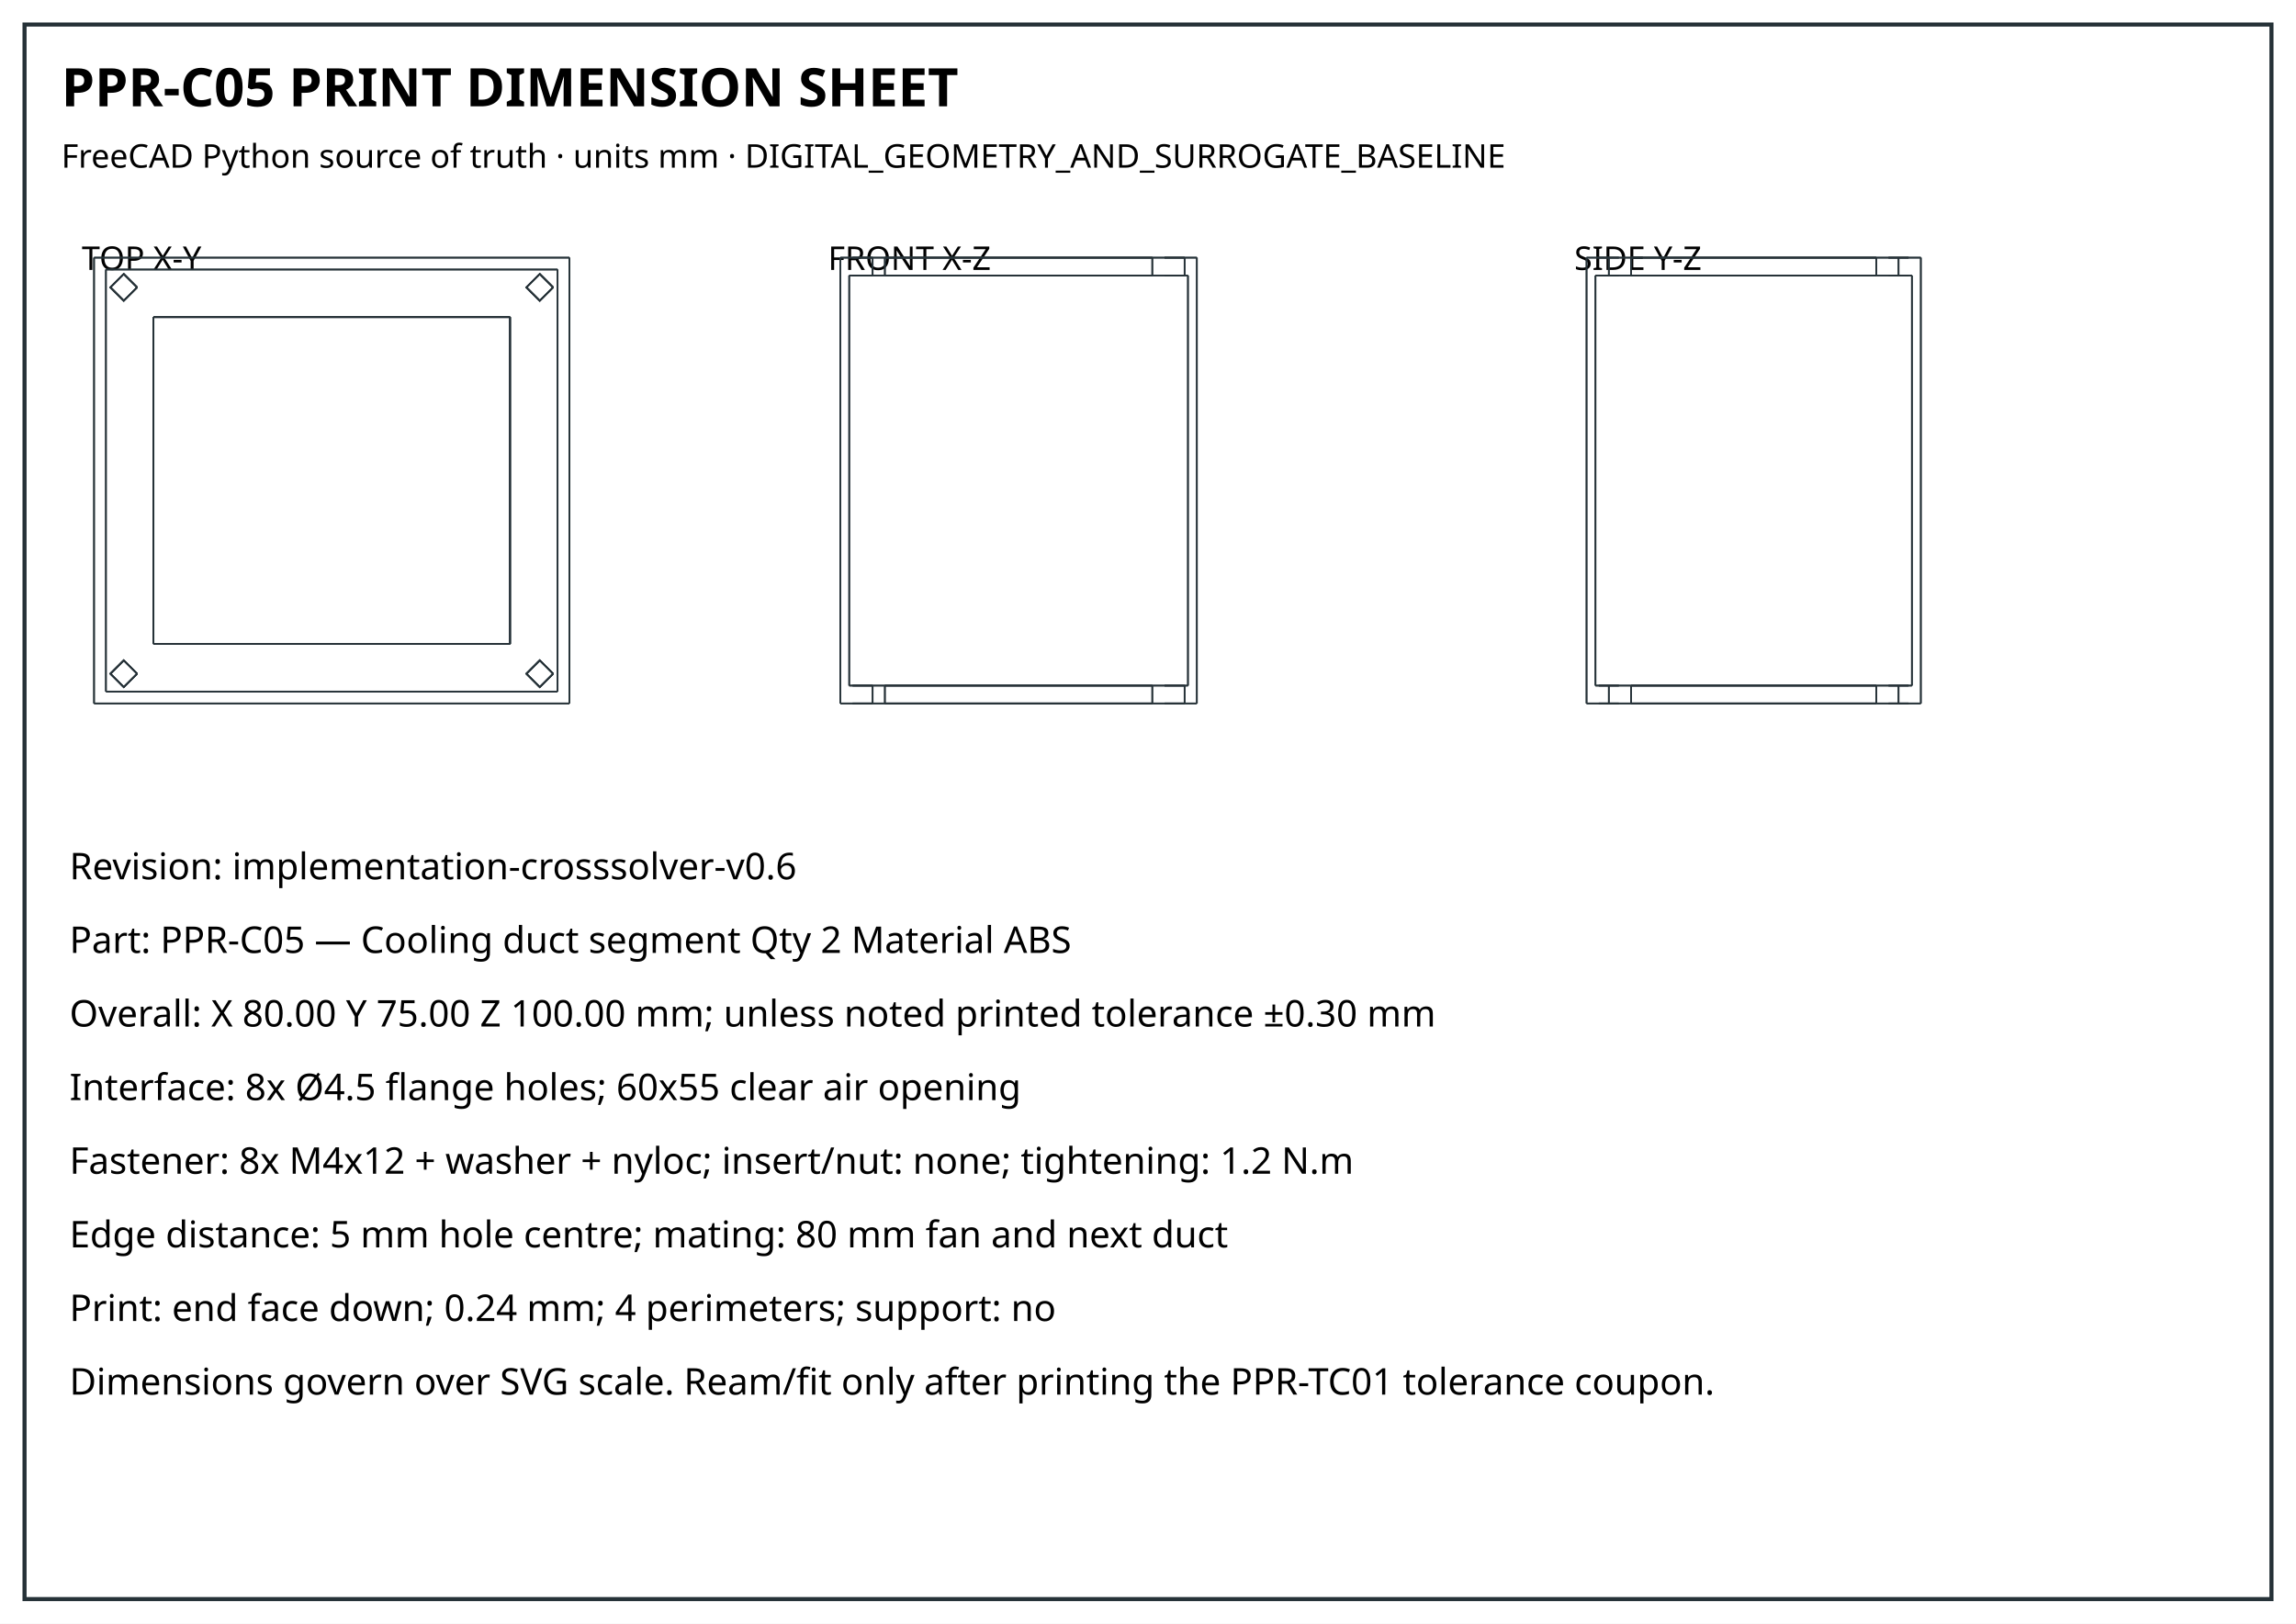
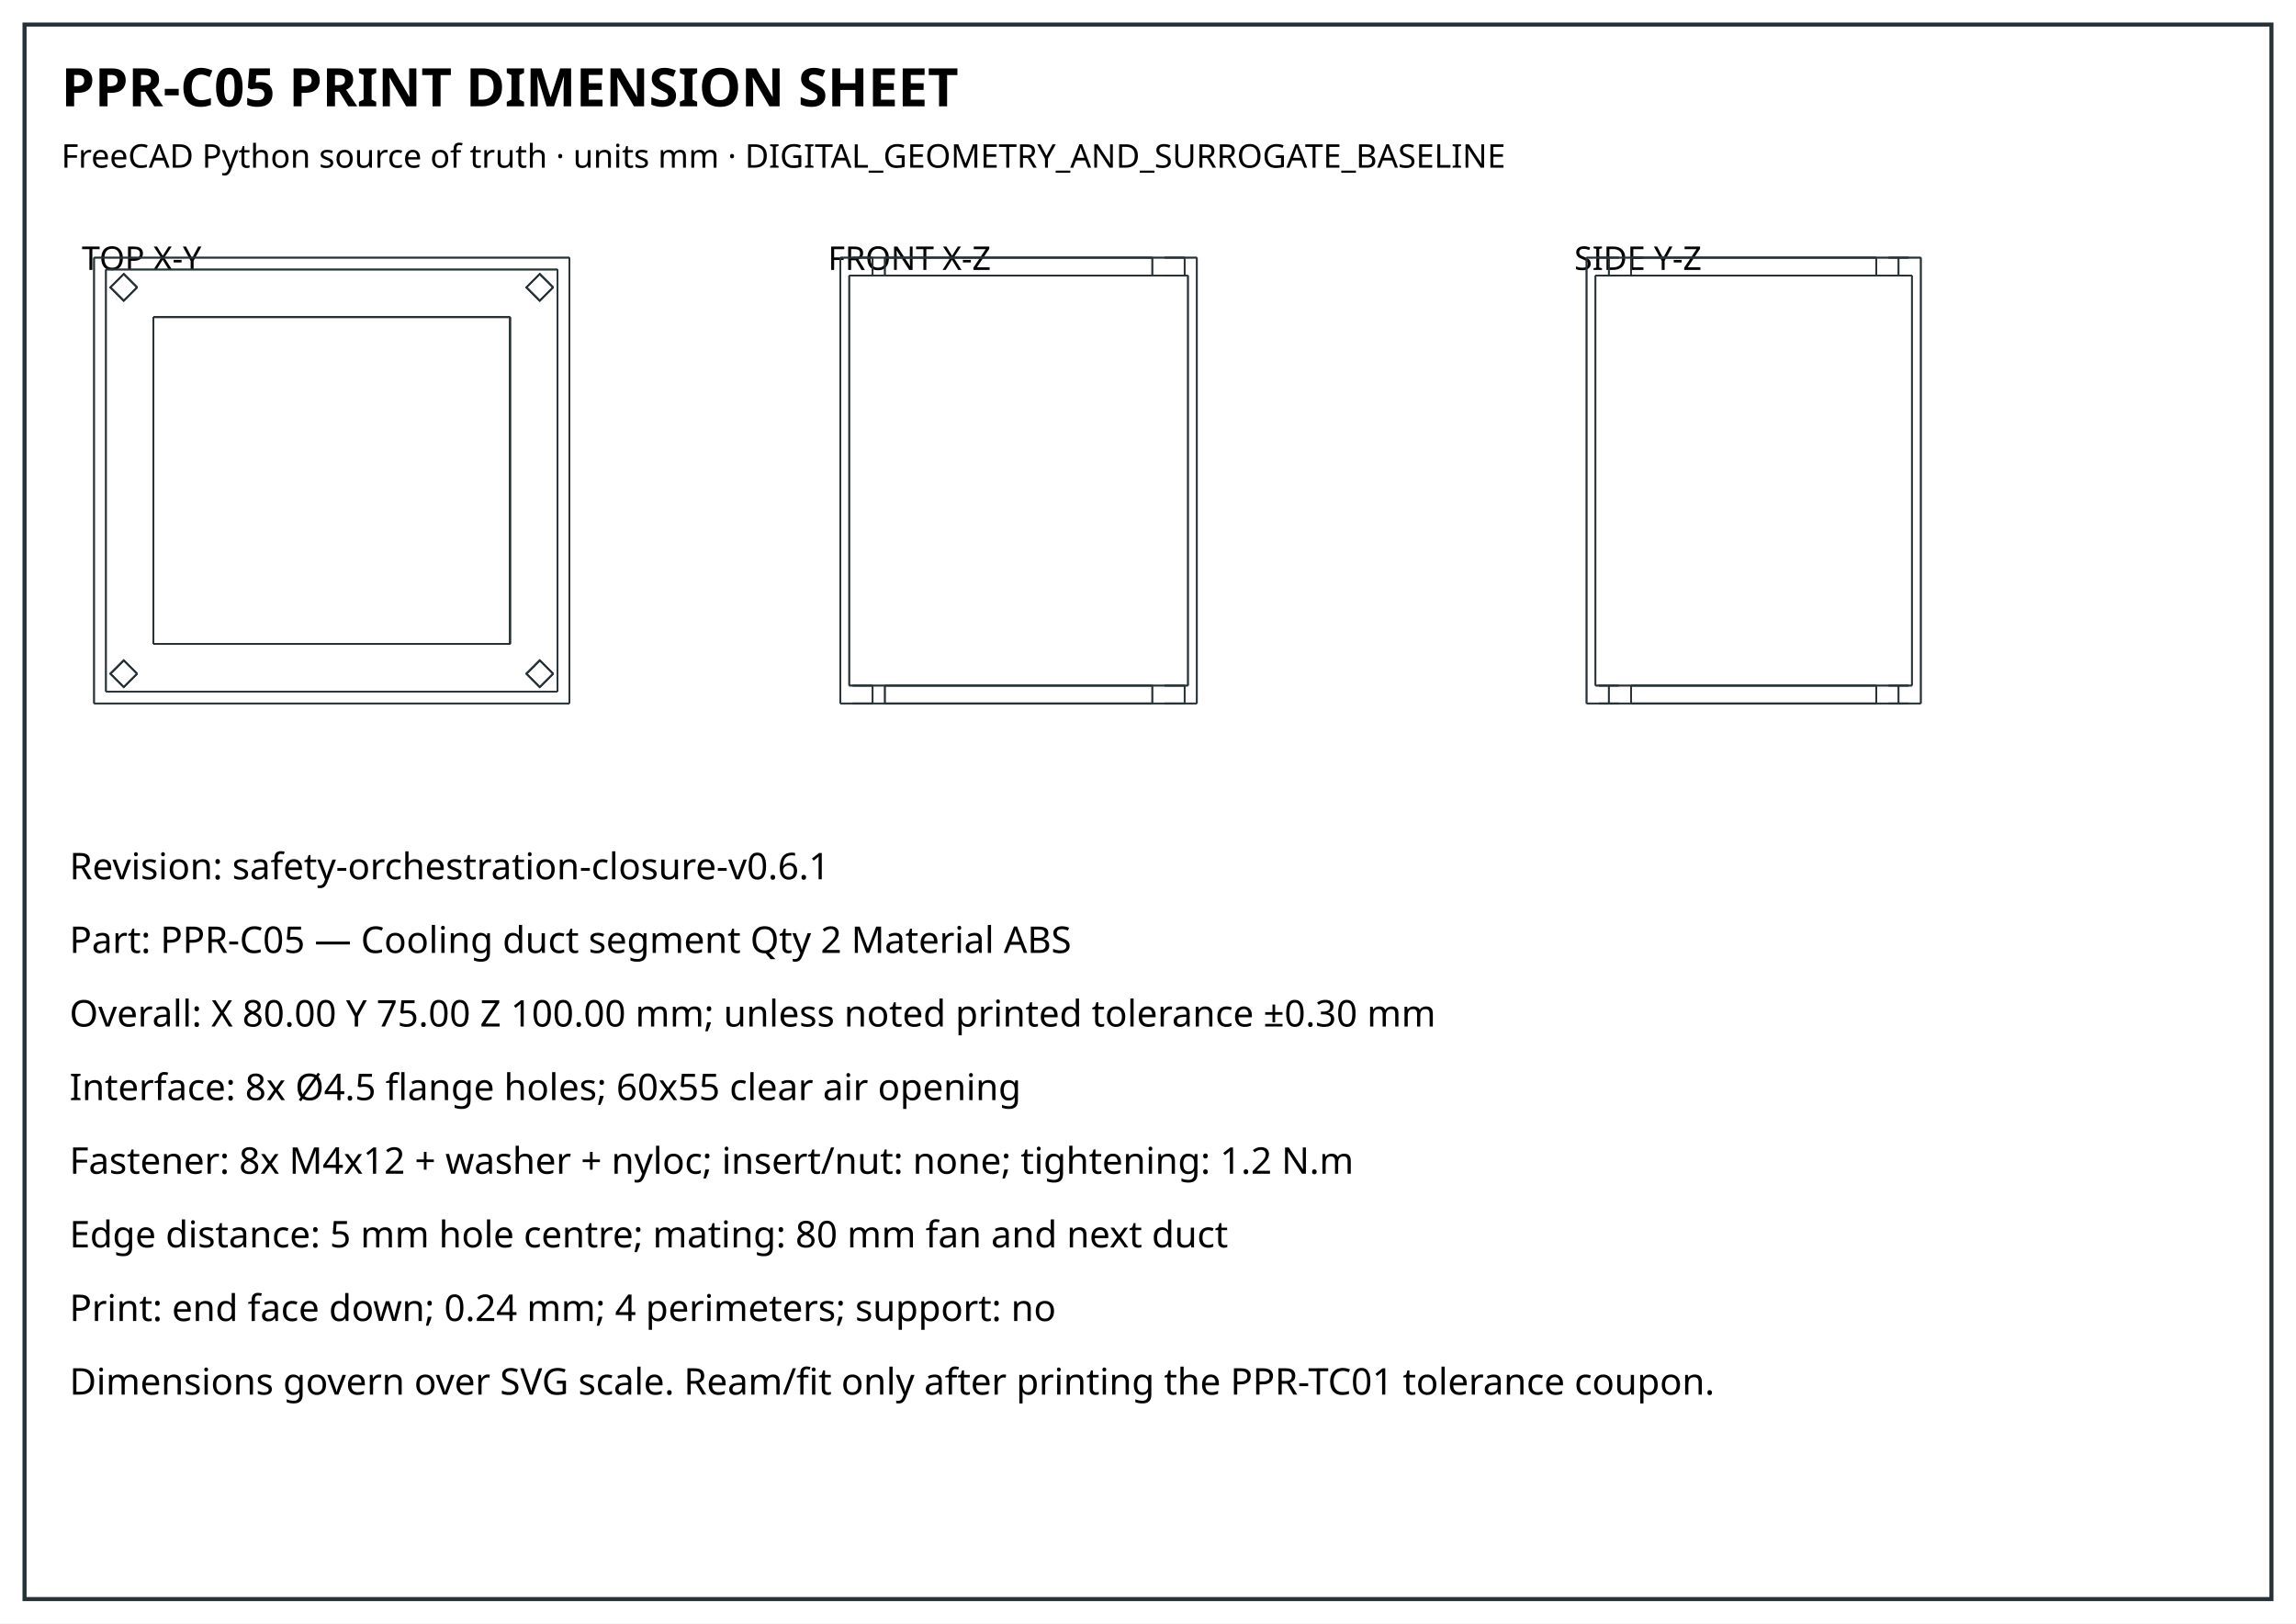
<svg xmlns="http://www.w3.org/2000/svg" width="1123" height="794" viewBox="0 0 1123 794">
  <rect width="1123" height="794" fill="white" />
  <rect x="12" y="12" width="1099" height="770" fill="none" stroke="#263238" stroke-width="2" />
  <text x="30" y="52" font-size="26" font-family="sans-serif" font-weight="bold">PPR-C05 PRINT DIMENSION SHEET</text>
  <text x="30" y="82" font-size="16" font-family="sans-serif">FreeCAD Python source of truth · units mm · DIGITAL_GEOMETRY_AND_SURROGATE_BASELINE</text>
  <g font-family="sans-serif">
    <text x="40" y="132" font-size="16">TOP X-Y</text>
    <polyline points="46.00,344.00 46.00,344.00" fill="none" stroke="#263238" stroke-width="0.8" />
    <polyline points="46.00,344.00 46.00,126.00" fill="none" stroke="#263238" stroke-width="0.8" />
    <polyline points="46.00,126.00 46.00,126.00" fill="none" stroke="#263238" stroke-width="0.8" />
    <polyline points="46.00,344.00 46.00,126.00" fill="none" stroke="#263238" stroke-width="0.8" />
    <polyline points="46.00,344.00 278.53,344.00" fill="none" stroke="#263238" stroke-width="0.8" />
    <polyline points="278.53,344.00 278.53,344.00" fill="none" stroke="#263238" stroke-width="0.8" />
    <polyline points="46.00,344.00 278.53,344.00" fill="none" stroke="#263238" stroke-width="0.8" />
    <polyline points="46.00,126.00 278.53,126.00" fill="none" stroke="#263238" stroke-width="0.8" />
    <polyline points="278.53,344.00 278.53,126.00" fill="none" stroke="#263238" stroke-width="0.8" />
    <polyline points="67.07,329.47 60.53,322.93 53.99,329.47 60.53,336.01 67.07,329.47" fill="none" stroke="#263238" stroke-width="0.8" />
    <polyline points="270.54,329.47 264.00,322.93 257.46,329.47 264.00,336.01 270.54,329.47" fill="none" stroke="#263238" stroke-width="0.8" />
    <polyline points="67.07,140.53 60.53,133.99 53.99,140.53 60.53,147.07 67.07,140.53" fill="none" stroke="#263238" stroke-width="0.8" />
    <polyline points="75.07,314.93 249.47,314.93" fill="none" stroke="#263238" stroke-width="0.8" />
    <polyline points="75.07,314.93 75.07,155.07" fill="none" stroke="#263238" stroke-width="0.8" />
    <polyline points="249.47,314.93 249.47,155.07" fill="none" stroke="#263238" stroke-width="0.8" />
    <polyline points="75.07,155.07 249.47,155.07" fill="none" stroke="#263238" stroke-width="0.8" />
    <polyline points="270.54,140.53 264.00,133.99 257.46,140.53 264.00,147.07 270.54,140.53" fill="none" stroke="#263238" stroke-width="0.8" />
    <polyline points="46.00,126.00 278.53,126.00" fill="none" stroke="#263238" stroke-width="0.8" />
    <polyline points="278.53,126.00 278.53,126.00" fill="none" stroke="#263238" stroke-width="0.8" />
    <polyline points="278.53,344.00 278.53,126.00" fill="none" stroke="#263238" stroke-width="0.8" />
    <polyline points="67.07,329.47 60.53,322.93 53.99,329.47 60.53,336.01 67.07,329.47" fill="none" stroke="#263238" stroke-width="0.8" />
    <polyline points="270.54,329.47 264.00,322.93 257.46,329.47 264.00,336.01 270.54,329.47" fill="none" stroke="#263238" stroke-width="0.8" />
    <polyline points="67.07,140.53 60.53,133.99 53.99,140.53 60.53,147.07 67.07,140.53" fill="none" stroke="#263238" stroke-width="0.8" />
    <polyline points="75.07,314.93 75.07,155.07" fill="none" stroke="#263238" stroke-width="0.8" />
    <polyline points="75.07,314.93 249.47,314.93" fill="none" stroke="#263238" stroke-width="0.8" />
    <polyline points="75.07,155.07 249.47,155.07" fill="none" stroke="#263238" stroke-width="0.8" />
    <polyline points="249.47,314.93 249.47,155.07" fill="none" stroke="#263238" stroke-width="0.8" />
    <polyline points="270.54,140.53 264.00,133.99 257.46,140.53 264.00,147.07 270.54,140.53" fill="none" stroke="#263238" stroke-width="0.8" />
    <polyline points="67.07,329.47 67.07,329.47" fill="none" stroke="#263238" stroke-width="0.8" />
    <polyline points="67.07,329.47 60.53,322.93 53.99,329.47 60.53,336.01 67.07,329.47" fill="none" stroke="#263238" stroke-width="0.8" />
    <polyline points="270.54,329.47 270.54,329.47" fill="none" stroke="#263238" stroke-width="0.8" />
    <polyline points="270.54,329.47 264.00,322.93 257.46,329.47 264.00,336.01 270.54,329.47" fill="none" stroke="#263238" stroke-width="0.8" />
    <polyline points="67.07,140.53 67.07,140.53" fill="none" stroke="#263238" stroke-width="0.8" />
    <polyline points="67.07,140.53 60.53,133.99 53.99,140.53 60.53,147.07 67.07,140.53" fill="none" stroke="#263238" stroke-width="0.8" />
    <polyline points="75.07,314.93 249.47,314.93" fill="none" stroke="#263238" stroke-width="0.8" />
    <polyline points="249.47,314.93 249.47,314.93" fill="none" stroke="#263238" stroke-width="0.8" />
    <polyline points="75.07,314.93 75.07,314.93" fill="none" stroke="#263238" stroke-width="0.8" />
    <polyline points="75.07,155.07 75.07,155.07" fill="none" stroke="#263238" stroke-width="0.8" />
    <polyline points="75.07,314.93 75.07,155.07" fill="none" stroke="#263238" stroke-width="0.8" />
    <polyline points="249.47,155.07 249.47,155.07" fill="none" stroke="#263238" stroke-width="0.8" />
    <polyline points="249.47,314.93 249.47,155.07" fill="none" stroke="#263238" stroke-width="0.8" />
    <polyline points="75.07,155.07 249.47,155.07" fill="none" stroke="#263238" stroke-width="0.8" />
    <polyline points="270.54,140.53 270.54,140.53" fill="none" stroke="#263238" stroke-width="0.8" />
    <polyline points="270.54,140.53 264.00,133.99 257.46,140.53 264.00,147.07 270.54,140.53" fill="none" stroke="#263238" stroke-width="0.8" />
    <polyline points="67.07,329.47 60.53,322.93 53.99,329.47 60.53,336.01 67.07,329.47" fill="none" stroke="#263238" stroke-width="0.8" />
    <polyline points="67.07,329.47 67.07,329.47" fill="none" stroke="#263238" stroke-width="0.8" />
    <polyline points="270.54,329.47 264.00,322.93 257.46,329.47 264.00,336.01 270.54,329.47" fill="none" stroke="#263238" stroke-width="0.8" />
    <polyline points="270.54,329.47 270.54,329.47" fill="none" stroke="#263238" stroke-width="0.8" />
    <polyline points="67.07,140.53 60.53,133.99 53.99,140.53 60.53,147.07 67.07,140.53" fill="none" stroke="#263238" stroke-width="0.8" />
    <polyline points="67.07,140.53 67.07,140.53" fill="none" stroke="#263238" stroke-width="0.8" />
    <polyline points="75.07,314.93 75.07,314.93" fill="none" stroke="#263238" stroke-width="0.8" />
    <polyline points="75.07,314.93 75.07,155.07" fill="none" stroke="#263238" stroke-width="0.8" />
    <polyline points="75.07,155.07 75.07,155.07" fill="none" stroke="#263238" stroke-width="0.8" />
    <polyline points="249.47,314.93 249.47,314.93" fill="none" stroke="#263238" stroke-width="0.8" />
    <polyline points="75.07,314.93 249.47,314.93" fill="none" stroke="#263238" stroke-width="0.8" />
    <polyline points="249.47,155.07 249.47,155.07" fill="none" stroke="#263238" stroke-width="0.8" />
    <polyline points="75.07,155.07 249.47,155.07" fill="none" stroke="#263238" stroke-width="0.8" />
    <polyline points="249.47,314.93 249.47,155.07" fill="none" stroke="#263238" stroke-width="0.8" />
    <polyline points="270.54,140.53 264.00,133.99 257.46,140.53 264.00,147.07 270.54,140.53" fill="none" stroke="#263238" stroke-width="0.8" />
    <polyline points="270.54,140.53 270.54,140.53" fill="none" stroke="#263238" stroke-width="0.8" />
    <polyline points="51.81,131.81 51.81,338.19" fill="none" stroke="#263238" stroke-width="0.8" />
    <polyline points="51.81,131.81 272.72,131.81" fill="none" stroke="#263238" stroke-width="0.8" />
    <polyline points="51.81,338.19 272.72,338.19" fill="none" stroke="#263238" stroke-width="0.8" />
    <polyline points="272.72,131.81 272.72,338.19" fill="none" stroke="#263238" stroke-width="0.8" />
    <polyline points="51.81,131.81 51.81,338.19" fill="none" stroke="#263238" stroke-width="0.8" />
    <polyline points="51.81,131.81 272.72,131.81" fill="none" stroke="#263238" stroke-width="0.8" />
    <polyline points="51.81,338.19 272.72,338.19" fill="none" stroke="#263238" stroke-width="0.8" />
    <polyline points="272.72,131.81 272.72,338.19" fill="none" stroke="#263238" stroke-width="0.8" />
    <polyline points="51.81,338.19 51.81,338.19" fill="none" stroke="#263238" stroke-width="0.8" />
    <polyline points="51.81,131.81 51.81,131.81" fill="none" stroke="#263238" stroke-width="0.8" />
    <polyline points="272.72,131.81 272.72,131.81" fill="none" stroke="#263238" stroke-width="0.8" />
    <polyline points="272.72,338.19 272.72,338.19" fill="none" stroke="#263238" stroke-width="0.8" />
    <text x="405" y="132" font-size="16">FRONT X-Z</text>
    <polyline points="411.00,344.00 411.00,126.00" fill="none" stroke="#263238" stroke-width="0.8" />
    <polyline points="411.00,126.00 411.00,126.00" fill="none" stroke="#263238" stroke-width="0.8" />
    <polyline points="411.00,344.00 411.00,126.00" fill="none" stroke="#263238" stroke-width="0.8" />
    <polyline points="411.00,344.00 411.00,344.00" fill="none" stroke="#263238" stroke-width="0.8" />
    <polyline points="411.00,344.00 585.40,344.00" fill="none" stroke="#263238" stroke-width="0.8" />
    <polyline points="585.40,344.00 585.40,126.00" fill="none" stroke="#263238" stroke-width="0.8" />
    <polyline points="411.00,126.00 585.40,126.00" fill="none" stroke="#263238" stroke-width="0.8" />
    <polyline points="411.00,126.00 585.40,126.00" fill="none" stroke="#263238" stroke-width="0.8" />
    <polyline points="585.40,126.00 585.40,126.00" fill="none" stroke="#263238" stroke-width="0.8" />
    <polyline points="426.81,126.00 421.90,126.00 417.00,126.00 421.90,126.00 426.81,126.00" fill="none" stroke="#263238" stroke-width="0.8" />
    <polyline points="579.40,126.00 574.50,126.00 569.60,126.00 574.50,126.00 579.40,126.00" fill="none" stroke="#263238" stroke-width="0.8" />
    <polyline points="426.81,126.00 421.90,126.00 417.00,126.00 421.90,126.00 426.81,126.00" fill="none" stroke="#263238" stroke-width="0.8" />
    <polyline points="432.80,126.00 563.60,126.00" fill="none" stroke="#263238" stroke-width="0.8" />
    <polyline points="432.80,126.00 432.80,126.00" fill="none" stroke="#263238" stroke-width="0.8" />
    <polyline points="563.60,126.00 563.60,126.00" fill="none" stroke="#263238" stroke-width="0.8" />
    <polyline points="432.80,126.00 563.60,126.00" fill="none" stroke="#263238" stroke-width="0.8" />
    <polyline points="579.40,126.00 574.50,126.00 569.60,126.00 574.50,126.00 579.40,126.00" fill="none" stroke="#263238" stroke-width="0.8" />
    <polyline points="411.00,344.00 585.40,344.00" fill="none" stroke="#263238" stroke-width="0.8" />
    <polyline points="585.40,344.00 585.40,126.00" fill="none" stroke="#263238" stroke-width="0.8" />
    <polyline points="585.40,344.00 585.40,344.00" fill="none" stroke="#263238" stroke-width="0.8" />
    <polyline points="426.81,344.00 421.90,344.00 417.00,344.00 421.90,344.00 426.81,344.00" fill="none" stroke="#263238" stroke-width="0.8" />
    <polyline points="579.40,344.00 574.50,344.00 569.60,344.00 574.50,344.00 579.40,344.00" fill="none" stroke="#263238" stroke-width="0.8" />
    <polyline points="426.81,344.00 421.90,344.00 417.00,344.00 421.90,344.00 426.81,344.00" fill="none" stroke="#263238" stroke-width="0.8" />
    <polyline points="432.80,344.00 432.80,344.00" fill="none" stroke="#263238" stroke-width="0.8" />
    <polyline points="432.80,344.00 563.60,344.00" fill="none" stroke="#263238" stroke-width="0.8" />
    <polyline points="432.80,344.00 563.60,344.00" fill="none" stroke="#263238" stroke-width="0.8" />
    <polyline points="563.60,344.00 563.60,344.00" fill="none" stroke="#263238" stroke-width="0.8" />
    <polyline points="579.40,344.00 574.50,344.00 569.60,344.00 574.50,344.00 579.40,344.00" fill="none" stroke="#263238" stroke-width="0.8" />
    <polyline points="426.81,134.72 426.81,126.00" fill="none" stroke="#263238" stroke-width="0.8" />
    <polyline points="426.81,134.72 421.90,134.72 417.00,134.72 421.90,134.72 426.81,134.72" fill="none" stroke="#263238" stroke-width="0.8" />
    <polyline points="579.40,134.72 579.40,126.00" fill="none" stroke="#263238" stroke-width="0.8" />
    <polyline points="579.40,134.72 574.50,134.72 569.60,134.72 574.50,134.72 579.40,134.72" fill="none" stroke="#263238" stroke-width="0.8" />
    <polyline points="426.81,134.72 426.81,126.00" fill="none" stroke="#263238" stroke-width="0.8" />
    <polyline points="426.81,134.72 421.90,134.72 417.00,134.72 421.90,134.72 426.81,134.72" fill="none" stroke="#263238" stroke-width="0.8" />
    <polyline points="432.80,134.72 563.60,134.72" fill="none" stroke="#263238" stroke-width="0.8" />
    <polyline points="563.60,134.72 563.60,126.00" fill="none" stroke="#263238" stroke-width="0.8" />
    <polyline points="432.80,134.72 432.80,126.00" fill="none" stroke="#263238" stroke-width="0.8" />
    <polyline points="432.80,134.72 432.80,126.00" fill="none" stroke="#263238" stroke-width="0.8" />
    <polyline points="432.80,134.72 432.80,134.72" fill="none" stroke="#263238" stroke-width="0.8" />
    <polyline points="563.60,134.72 563.60,126.00" fill="none" stroke="#263238" stroke-width="0.8" />
    <polyline points="563.60,134.72 563.60,134.72" fill="none" stroke="#263238" stroke-width="0.8" />
    <polyline points="432.80,134.72 563.60,134.72" fill="none" stroke="#263238" stroke-width="0.8" />
    <polyline points="579.40,134.72 579.40,126.00" fill="none" stroke="#263238" stroke-width="0.8" />
    <polyline points="579.40,134.72 574.50,134.72 569.60,134.72 574.50,134.72 579.40,134.72" fill="none" stroke="#263238" stroke-width="0.8" />
    <polyline points="426.81,335.28 421.90,335.28 417.00,335.28 421.90,335.28 426.81,335.28" fill="none" stroke="#263238" stroke-width="0.8" />
    <polyline points="426.81,344.00 426.81,335.28" fill="none" stroke="#263238" stroke-width="0.8" />
    <polyline points="579.40,335.28 574.50,335.28 569.60,335.28 574.50,335.28 579.40,335.28" fill="none" stroke="#263238" stroke-width="0.8" />
    <polyline points="579.40,344.00 579.40,335.28" fill="none" stroke="#263238" stroke-width="0.8" />
    <polyline points="426.81,335.28 421.90,335.28 417.00,335.28 421.90,335.28 426.81,335.28" fill="none" stroke="#263238" stroke-width="0.8" />
    <polyline points="426.81,344.00 426.81,335.28" fill="none" stroke="#263238" stroke-width="0.8" />
    <polyline points="432.80,344.00 432.80,335.28" fill="none" stroke="#263238" stroke-width="0.8" />
    <polyline points="432.80,335.28 432.80,335.28" fill="none" stroke="#263238" stroke-width="0.8" />
    <polyline points="432.80,344.00 432.80,335.28" fill="none" stroke="#263238" stroke-width="0.8" />
    <polyline points="563.60,344.00 563.60,335.28" fill="none" stroke="#263238" stroke-width="0.8" />
    <polyline points="432.80,335.28 563.60,335.28" fill="none" stroke="#263238" stroke-width="0.8" />
    <polyline points="563.60,344.00 563.60,335.28" fill="none" stroke="#263238" stroke-width="0.8" />
    <polyline points="432.80,335.28 563.60,335.28" fill="none" stroke="#263238" stroke-width="0.8" />
    <polyline points="563.60,335.28 563.60,335.28" fill="none" stroke="#263238" stroke-width="0.8" />
    <polyline points="579.40,335.28 574.50,335.28 569.60,335.28 574.50,335.28 579.40,335.28" fill="none" stroke="#263238" stroke-width="0.8" />
    <polyline points="579.40,344.00 579.40,335.28" fill="none" stroke="#263238" stroke-width="0.8" />
    <polyline points="415.36,134.72 415.36,134.72" fill="none" stroke="#263238" stroke-width="0.8" />
    <polyline points="415.36,134.72 581.04,134.72" fill="none" stroke="#263238" stroke-width="0.8" />
    <polyline points="415.36,134.72 581.04,134.72" fill="none" stroke="#263238" stroke-width="0.8" />
    <polyline points="581.04,134.72 581.04,134.72" fill="none" stroke="#263238" stroke-width="0.8" />
    <polyline points="415.36,335.28 415.36,335.28" fill="none" stroke="#263238" stroke-width="0.8" />
    <polyline points="415.36,335.28 581.04,335.28" fill="none" stroke="#263238" stroke-width="0.8" />
    <polyline points="415.36,335.28 581.04,335.28" fill="none" stroke="#263238" stroke-width="0.8" />
    <polyline points="581.04,335.28 581.04,335.28" fill="none" stroke="#263238" stroke-width="0.8" />
    <polyline points="415.36,335.28 415.36,134.72" fill="none" stroke="#263238" stroke-width="0.8" />
    <polyline points="415.36,335.28 415.36,134.72" fill="none" stroke="#263238" stroke-width="0.8" />
    <polyline points="581.04,335.28 581.04,134.72" fill="none" stroke="#263238" stroke-width="0.8" />
    <polyline points="581.04,335.28 581.04,134.72" fill="none" stroke="#263238" stroke-width="0.8" />
    <text x="770" y="132" font-size="16">SIDE Y-Z</text>
    <polyline points="776.00,344.00 776.00,126.00" fill="none" stroke="#263238" stroke-width="0.8" />
    <polyline points="776.00,126.00 939.50,126.00" fill="none" stroke="#263238" stroke-width="0.8" />
    <polyline points="939.50,344.00 939.50,126.00" fill="none" stroke="#263238" stroke-width="0.8" />
    <polyline points="776.00,344.00 939.50,344.00" fill="none" stroke="#263238" stroke-width="0.8" />
    <polyline points="776.00,344.00 776.00,344.00" fill="none" stroke="#263238" stroke-width="0.8" />
    <polyline points="776.00,344.00 776.00,126.00" fill="none" stroke="#263238" stroke-width="0.8" />
    <polyline points="776.00,126.00 776.00,126.00" fill="none" stroke="#263238" stroke-width="0.8" />
    <polyline points="939.50,126.00 939.50,126.00" fill="none" stroke="#263238" stroke-width="0.8" />
    <polyline points="776.00,126.00 939.50,126.00" fill="none" stroke="#263238" stroke-width="0.8" />
    <polyline points="786.90,126.00 791.80,126.00 786.90,126.00 782.00,126.00 786.90,126.00" fill="none" stroke="#263238" stroke-width="0.8" />
    <polyline points="786.90,126.00 791.80,126.00 786.90,126.00 782.00,126.00 786.90,126.00" fill="none" stroke="#263238" stroke-width="0.8" />
    <polyline points="928.60,126.00 933.50,126.00 928.60,126.00 923.70,126.00 928.60,126.00" fill="none" stroke="#263238" stroke-width="0.8" />
    <polyline points="797.80,126.00 797.80,126.00" fill="none" stroke="#263238" stroke-width="0.8" />
    <polyline points="797.80,126.00 917.70,126.00" fill="none" stroke="#263238" stroke-width="0.8" />
    <polyline points="797.80,126.00 917.70,126.00" fill="none" stroke="#263238" stroke-width="0.8" />
    <polyline points="917.70,126.00 917.70,126.00" fill="none" stroke="#263238" stroke-width="0.8" />
    <polyline points="928.60,126.00 933.50,126.00 928.60,126.00 923.70,126.00 928.60,126.00" fill="none" stroke="#263238" stroke-width="0.8" />
    <polyline points="939.50,344.00 939.50,344.00" fill="none" stroke="#263238" stroke-width="0.8" />
    <polyline points="939.50,344.00 939.50,126.00" fill="none" stroke="#263238" stroke-width="0.8" />
    <polyline points="776.00,344.00 939.50,344.00" fill="none" stroke="#263238" stroke-width="0.8" />
    <polyline points="786.90,344.00 791.80,344.00 786.90,344.00 782.00,344.00 786.90,344.00" fill="none" stroke="#263238" stroke-width="0.8" />
    <polyline points="786.90,344.00 791.80,344.00 786.90,344.00 782.00,344.00 786.90,344.00" fill="none" stroke="#263238" stroke-width="0.8" />
    <polyline points="928.60,344.00 933.50,344.00 928.60,344.00 923.70,344.00 928.60,344.00" fill="none" stroke="#263238" stroke-width="0.8" />
    <polyline points="797.80,344.00 917.70,344.00" fill="none" stroke="#263238" stroke-width="0.8" />
    <polyline points="797.80,344.00 797.80,344.00" fill="none" stroke="#263238" stroke-width="0.8" />
    <polyline points="917.70,344.00 917.70,344.00" fill="none" stroke="#263238" stroke-width="0.8" />
    <polyline points="797.80,344.00 917.70,344.00" fill="none" stroke="#263238" stroke-width="0.8" />
    <polyline points="928.60,344.00 933.50,344.00 928.60,344.00 923.70,344.00 928.60,344.00" fill="none" stroke="#263238" stroke-width="0.8" />
    <polyline points="786.90,134.72 786.90,126.00" fill="none" stroke="#263238" stroke-width="0.8" />
    <polyline points="786.90,134.72 791.80,134.72 786.90,134.72 782.00,134.72 786.90,134.72" fill="none" stroke="#263238" stroke-width="0.8" />
    <polyline points="786.90,134.72 786.90,126.00" fill="none" stroke="#263238" stroke-width="0.8" />
    <polyline points="786.90,134.72 791.80,134.72 786.90,134.72 782.00,134.72 786.90,134.72" fill="none" stroke="#263238" stroke-width="0.8" />
    <polyline points="928.60,134.72 928.60,126.00" fill="none" stroke="#263238" stroke-width="0.8" />
    <polyline points="928.60,134.72 933.50,134.72 928.60,134.72 923.70,134.72 928.60,134.72" fill="none" stroke="#263238" stroke-width="0.8" />
    <polyline points="797.80,134.72 797.80,134.72" fill="none" stroke="#263238" stroke-width="0.8" />
    <polyline points="797.80,134.72 797.80,126.00" fill="none" stroke="#263238" stroke-width="0.8" />
    <polyline points="797.80,134.72 797.80,126.00" fill="none" stroke="#263238" stroke-width="0.8" />
    <polyline points="917.70,134.72 917.70,126.00" fill="none" stroke="#263238" stroke-width="0.8" />
    <polyline points="797.80,134.72 917.70,134.72" fill="none" stroke="#263238" stroke-width="0.8" />
    <polyline points="917.70,134.72 917.70,126.00" fill="none" stroke="#263238" stroke-width="0.8" />
    <polyline points="797.80,134.72 917.70,134.72" fill="none" stroke="#263238" stroke-width="0.8" />
    <polyline points="917.70,134.72 917.70,134.72" fill="none" stroke="#263238" stroke-width="0.8" />
    <polyline points="928.60,134.72 928.60,126.00" fill="none" stroke="#263238" stroke-width="0.8" />
    <polyline points="928.60,134.72 933.50,134.72 928.60,134.72 923.70,134.72 928.60,134.72" fill="none" stroke="#263238" stroke-width="0.8" />
    <polyline points="786.90,335.28 791.80,335.28 786.90,335.28 782.00,335.28 786.90,335.28" fill="none" stroke="#263238" stroke-width="0.8" />
    <polyline points="786.90,344.00 786.90,335.28" fill="none" stroke="#263238" stroke-width="0.8" />
    <polyline points="786.90,335.28 791.80,335.28 786.90,335.28 782.00,335.28 786.90,335.28" fill="none" stroke="#263238" stroke-width="0.8" />
    <polyline points="786.90,344.00 786.90,335.28" fill="none" stroke="#263238" stroke-width="0.8" />
    <polyline points="928.60,335.28 933.50,335.28 928.60,335.28 923.70,335.28 928.60,335.28" fill="none" stroke="#263238" stroke-width="0.8" />
    <polyline points="928.60,344.00 928.60,335.28" fill="none" stroke="#263238" stroke-width="0.8" />
    <polyline points="797.80,344.00 797.80,335.28" fill="none" stroke="#263238" stroke-width="0.8" />
    <polyline points="797.80,335.28 917.70,335.28" fill="none" stroke="#263238" stroke-width="0.8" />
    <polyline points="917.70,344.00 917.70,335.28" fill="none" stroke="#263238" stroke-width="0.8" />
    <polyline points="797.80,344.00 797.80,335.28" fill="none" stroke="#263238" stroke-width="0.8" />
    <polyline points="797.80,335.28 797.80,335.28" fill="none" stroke="#263238" stroke-width="0.8" />
    <polyline points="917.70,344.00 917.70,335.28" fill="none" stroke="#263238" stroke-width="0.8" />
    <polyline points="917.70,335.28 917.70,335.28" fill="none" stroke="#263238" stroke-width="0.8" />
    <polyline points="797.80,335.28 917.70,335.28" fill="none" stroke="#263238" stroke-width="0.8" />
    <polyline points="928.60,335.28 933.50,335.28 928.60,335.28 923.70,335.28 928.60,335.28" fill="none" stroke="#263238" stroke-width="0.8" />
    <polyline points="928.60,344.00 928.60,335.28" fill="none" stroke="#263238" stroke-width="0.8" />
    <polyline points="935.14,134.72 780.36,134.72" fill="none" stroke="#263238" stroke-width="0.8" />
    <polyline points="935.14,134.72 935.14,134.72" fill="none" stroke="#263238" stroke-width="0.8" />
    <polyline points="780.36,134.72 780.36,134.72" fill="none" stroke="#263238" stroke-width="0.8" />
    <polyline points="935.14,134.72 780.36,134.72" fill="none" stroke="#263238" stroke-width="0.8" />
    <polyline points="935.14,335.28 780.36,335.28" fill="none" stroke="#263238" stroke-width="0.8" />
    <polyline points="935.14,335.28 935.14,335.28" fill="none" stroke="#263238" stroke-width="0.8" />
    <polyline points="780.36,335.28 780.36,335.28" fill="none" stroke="#263238" stroke-width="0.8" />
    <polyline points="935.14,335.28 780.36,335.28" fill="none" stroke="#263238" stroke-width="0.8" />
    <polyline points="780.36,335.28 780.36,134.72" fill="none" stroke="#263238" stroke-width="0.8" />
    <polyline points="935.14,335.28 935.14,134.72" fill="none" stroke="#263238" stroke-width="0.8" />
    <polyline points="935.14,335.28 935.14,134.72" fill="none" stroke="#263238" stroke-width="0.8" />
    <polyline points="780.36,335.28 780.36,134.72" fill="none" stroke="#263238" stroke-width="0.8" />
-     <text x="34" y="430" font-size="18">Revision: implementation-crosssolver-v0.6</text>
+     <text x="34" y="430" font-size="18">Revision: safety-orchestration-closure-v0.6.1</text>
    <text x="34" y="466" font-size="18">Part: PPR-C05 — Cooling duct segment  Qty 2  Material ABS</text>
    <text x="34" y="502" font-size="18">Overall: X 80.00  Y 75.00  Z 100.00 mm; unless noted printed tolerance ±0.30 mm</text>
    <text x="34" y="538" font-size="18">Interface: 8x Ø4.5 flange holes; 60x55 clear air opening</text>
    <text x="34" y="574" font-size="18">Fastener: 8x M4x12 + washer + nyloc; insert/nut: none; tightening: 1.2 N.m</text>
    <text x="34" y="610" font-size="18">Edge distance: 5 mm hole centre; mating: 80 mm fan and next duct</text>
    <text x="34" y="646" font-size="18">Print: end face down; 0.24 mm; 4 perimeters; support: no</text>
    <text x="34" y="682" font-size="18">Dimensions govern over SVG scale. Ream/fit only after printing the PPR-TC01 tolerance coupon.</text>
  </g>
</svg>
